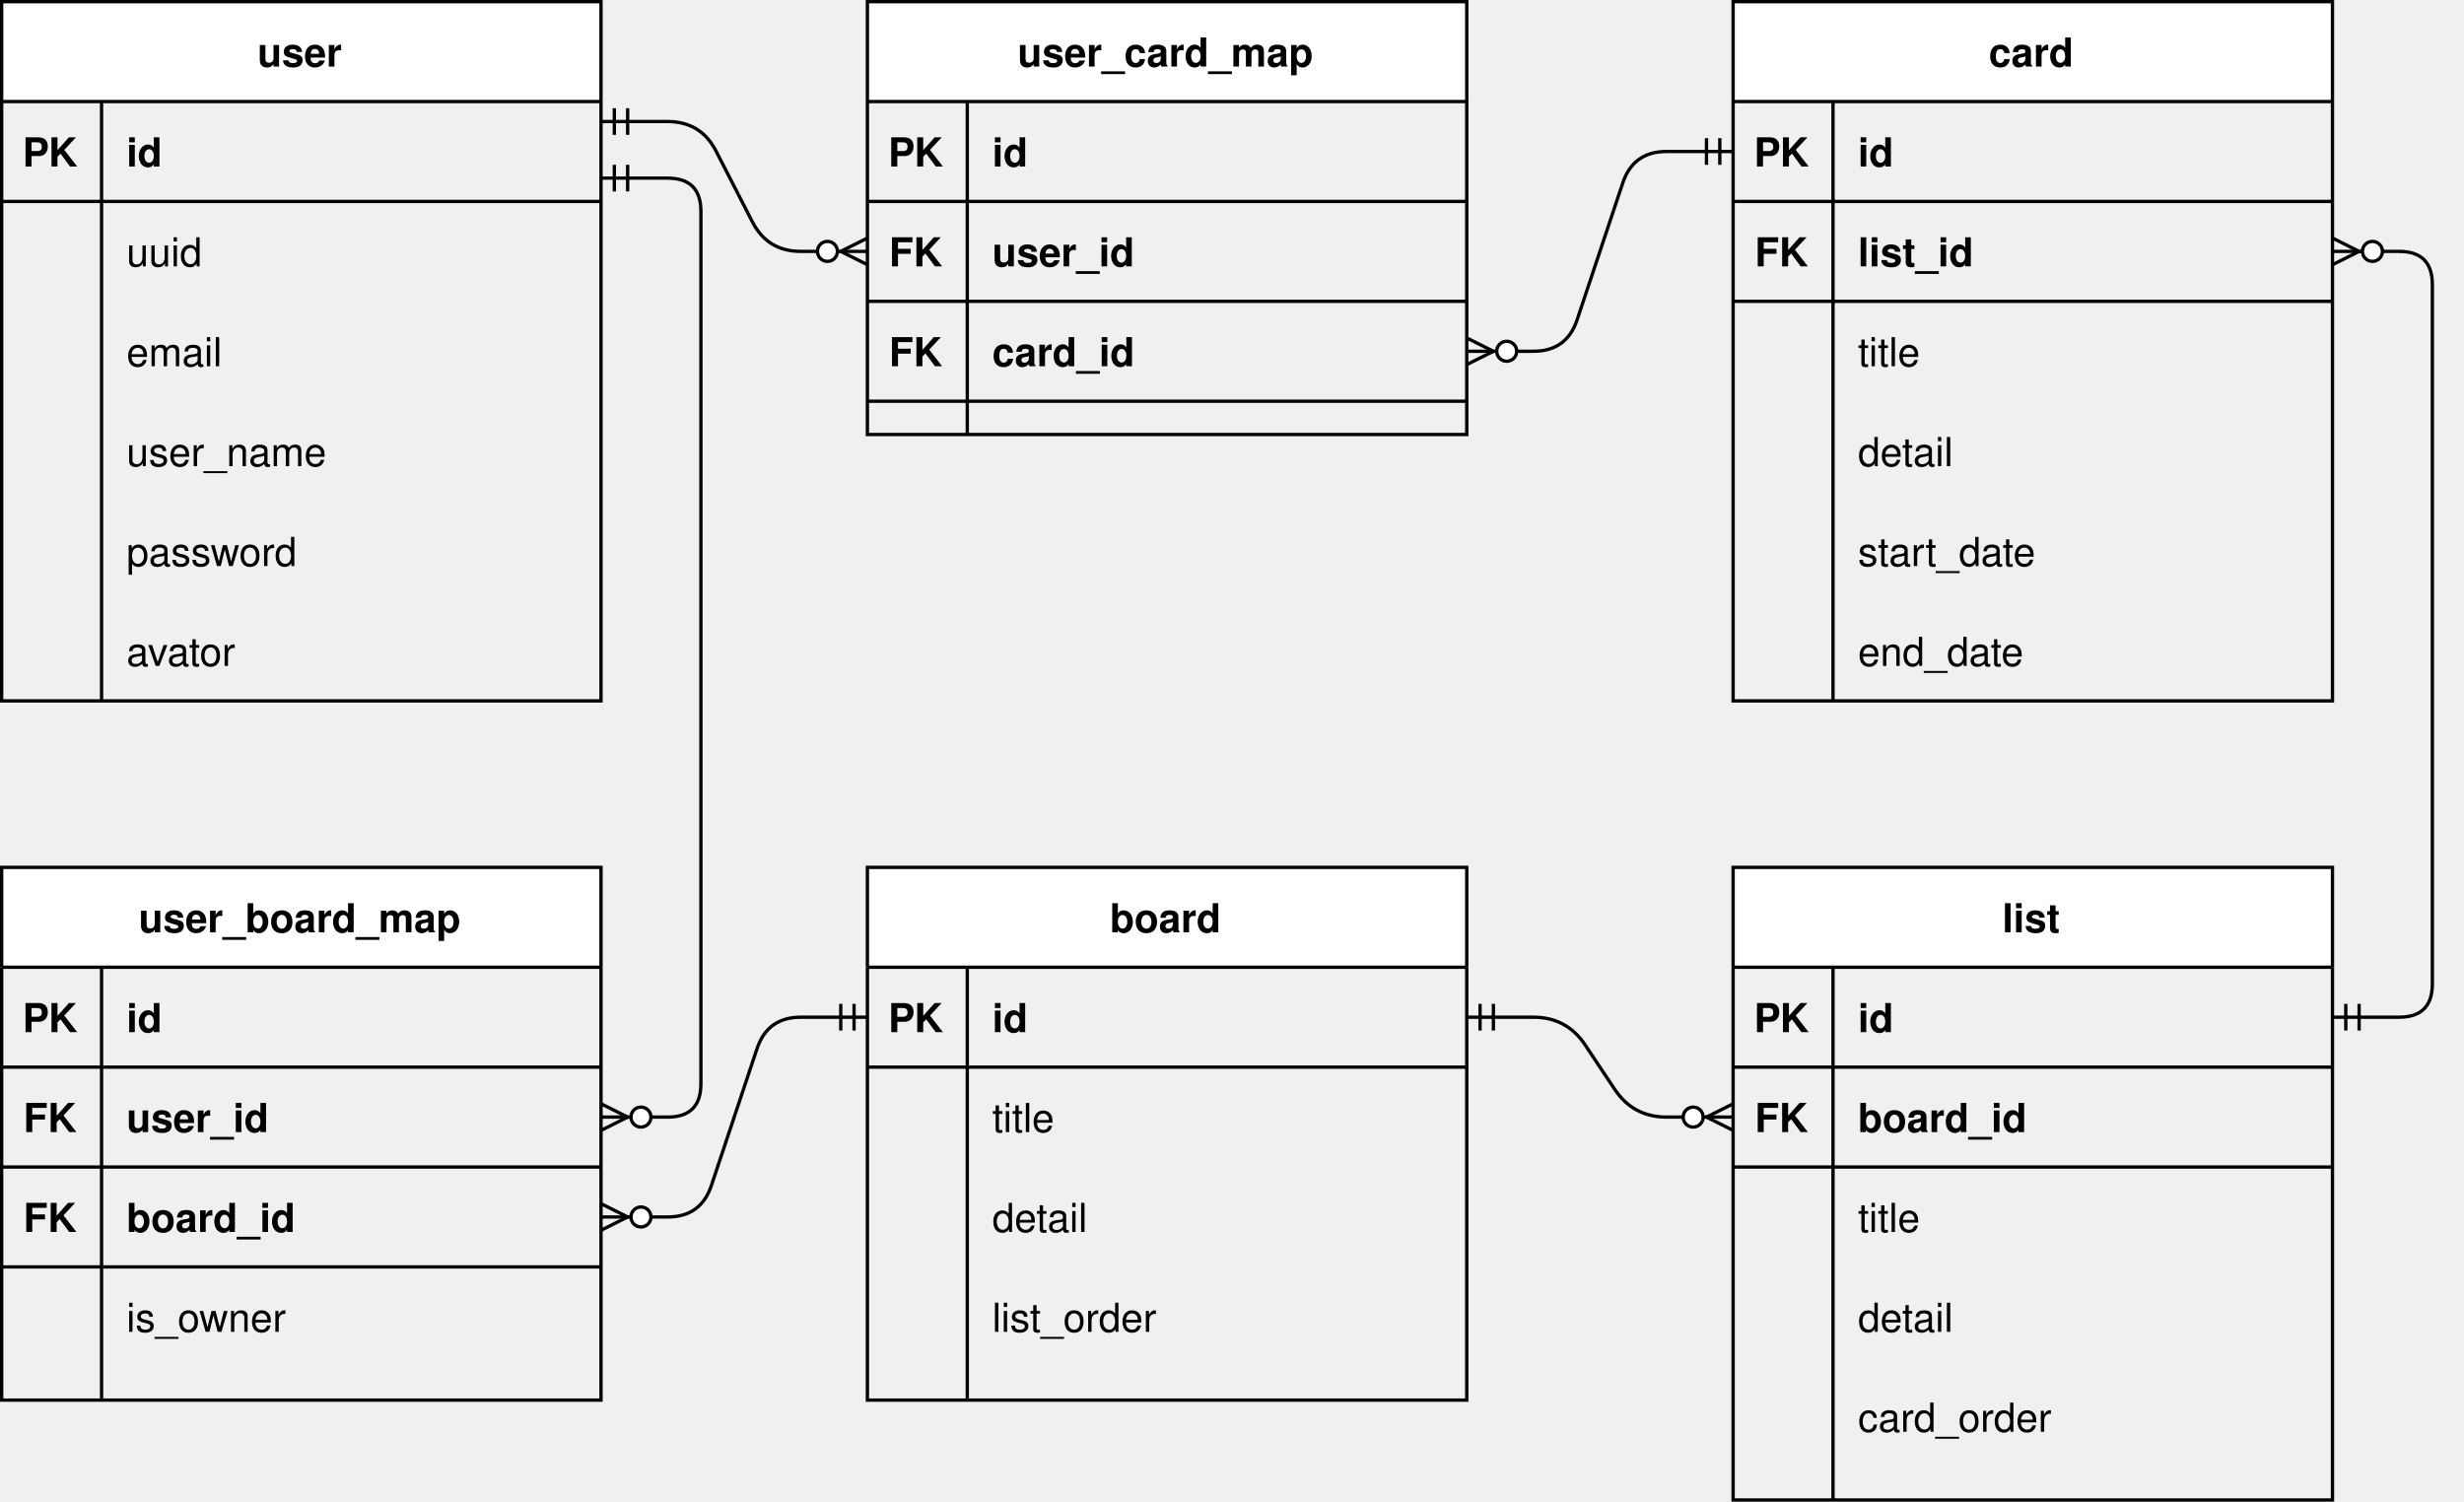
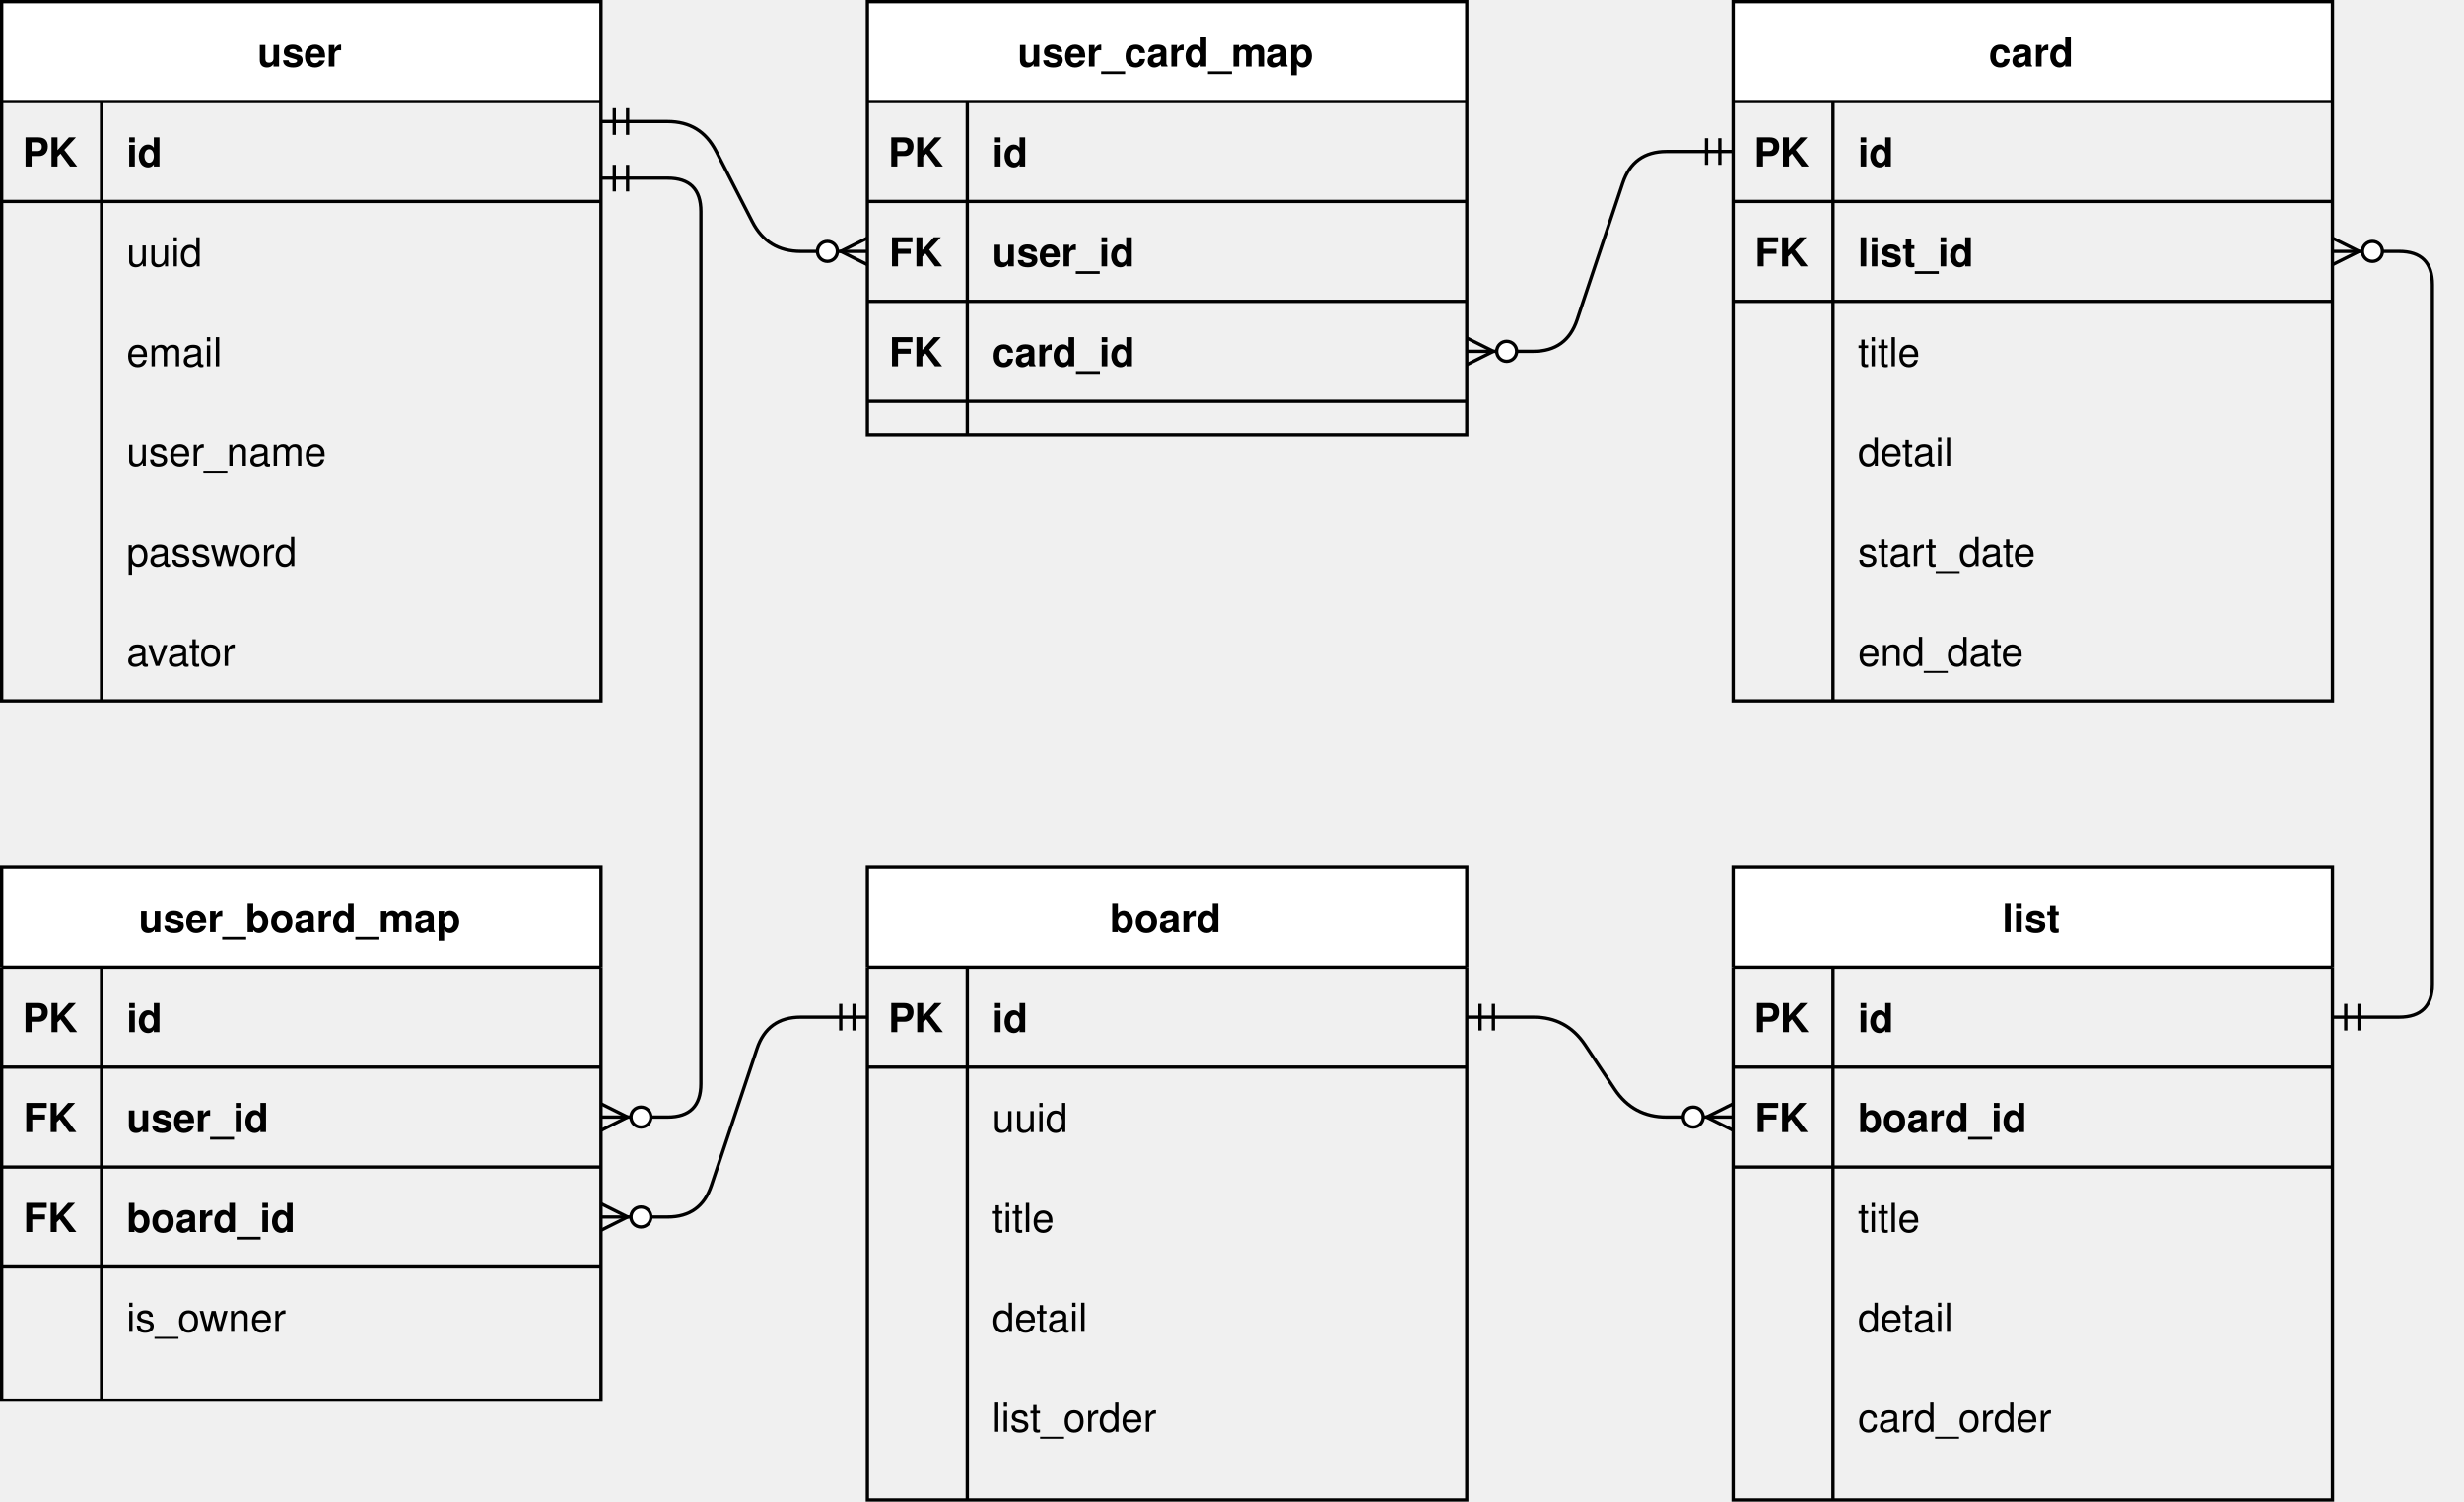
- <svg xmlns="http://www.w3.org/2000/svg" host="65bd71144e" version="1.1" width="740px" height="451px" viewBox="-0.5 -0.5 740 451" content="&lt;mxfile&gt;&lt;diagram id=&quot;UvyI2M3ELZQB2MeRMbd6&quot; name=&quot;Page-1&quot;&gt;7V1bb6M4FP41eR2FALk8btLOrrStdtQZaWefKje4CRLBEThtMr9+bbBzwbhDGuJDDFJVYWMM/s7Jh8/FpufOVts/E7RePpIAR71BP9j23LveYDD2B+w/r9jlFUPXzysWSRjkVc6h4nv4C4vKvqjdhAFOTxpSQiIark8r5ySO8Zye1KEkIe+nzV5JdHrXNVpgpeL7HEVq7b9hQJdiWIPRof4vHC6W8s7OcJKfWSHZWIwkXaKAvB9Vufc9d5YQQvOj1XaGI46dxCW/7qvm7P7BEhzTKhcIQbyhaCPGtklxIp6N7uSA2WOu+SFFL7xqmlKUUCEXt88qGNIUhTG71L1zsnIUoXUaZs3zmmUYBQ9oRzZUdiRL09dwi4OnXCy8LZPQA+uMF3nnr6zz7+Jh+GkUhYuYHc/ZIPkdpwlO2bM8oJSKFmJUOKF4q0XG2ePN9BSTFabJjjURFwyFhHZS9UT5/SBwZyzqlkfC3ispEkq22Hd9kAM7EKIoF4uriEUrEjYiGqLoiek5iheZdE7B5wgGCVn/QMkCU1GxJiHH7v6NobGHOYyiGYkIl2FMYt4TJWtxMsKv8toXQilZSVGJke87zUbtT9kfw2HW/+L3fPa4M1Z2DmX2x5sndEbilCZMc3gfmAnwHXMhVhPgoFyAQmJuRYG5NcjLU+T17e/zJJYRFTpI7Gxh9AvCKP5oCAPzNcq4ZhkGAY6rouyWo3wEq3slVH0FVXYGFlVJPXnbabpG8zBePORXDguw+1eAfatXbv9KYhjeBBkVJdUsMhoaJKPRhfKq/UeDg1D2dxETDcGYaKxOkzbN56K6gQbgnknHPRdzz8Qg98jJr33kMwEjH8dRMMUrFEbW0o8GagD6cVT7uOOfc/nHGZgkoEtN58YSkKNB2QQDqfYtdxM9x2iFrWUhHd4ANDRSLeGOhs6mId+kDXap0dxYGsp1EYSGRqplu0Zp+k4Se00xHdwQk6GOhuqgobHJ2ZC9POQAEpFTwkToDVGGiq08pIUbgohUHnoh6IOXQIvClq40tmQUrKrn2RnWIZnbiBVABy4dzW8JIHLpqExmT+jSgYsYOGrIoPkBg9qClzrgIV4WXQihBkoyGb+UbzAL56xwQYSBGkSgIY0sdt81J4og9bejoEsoyGQY8+IEvMZSkM47YYKC1ChCgKnNgUwd2BDToLH6AuhI6GwSMhvLHF/64mgsDQl1BDLNVHaPwpQ+kyT4IPf91slICznEjEi1jrkEtNi3yIHnSzY524E3qUMwt2EtQzvwcv1thAPPVa1lexx4gFl3rjpfapEDr0E5eL5qNnSUdDYlmXTg+Wp87qs1lJSrIwgl+Wp0LYt7PreImHTwAxCT27n1aiAmk24911q3ngvn1nPV97PdkQUd1hAU1GXk1UBBRp16rrUZeS5cQp6rZrFYHlrQgQ1BQqozryOh80nI5PIE91I3X3NJSIOyARLyVE/cnFtndocVdIADEJGnuuzmXVpwbjYXogpmtzPybsNShnbheRoZQmxopFrK9kQVPDhj2VON5RY573TAQ0QVLt0lp6OknuGogmpmWBRVGIFRkq/aAlk2TIt4SYc+xBy2M6Zr4CWTQQXPWlvag7OlfdWWtjuooMMaYmrUZQrXQEFGgwpyQ237OMiHyxP2VRvY8qCCDmyI9QrDjoXqYCGTUQVnaC0NCXUE4SFnqBJR5rJ+DhC1d0akhRxk66OOjepgI7N7H9nLRiNANhqpbITjwHIu0gEOsRlkyWbkfDPOPBV4hdZaKbQo3ln4eovZXZBG3SKqKhIcNWcRlezXynDnCG4RVcmi8xaFFXTAQ0xgS/bM6zjpbE4yGe90SjbTsyfg6eg2WjDyQQU1+J9NoVrETVr8IT7y0uVi1MBNJmOeE5tzMSZwuRgT1XJo3QpPHfwAxDTukjFqICajkdCxtdkYY7hsjIlqHofpM3mPLV7XoIMbwngryZ/P5qvzzuOn3fi88goH5yMRidsdtPhwv4KL0ffU+w0rKASKGCYxonhKNnGQKnqxH2lFVek+HV1Jl3Sp6BBbsJcsCrDH+yg0EsbQ91r9CWkt9CDf7OgckHUQk1EPZMmGQ/aY+UIjYYipZPlR6zyQOvxB2Ok2LP2ms5PRT02XLFyyiZ3gzP19EkRxJ4NWsVOD7P9JhexDHCywHDkbRUh3TzhCNCTx/eFMjk/uB3DY6KZLuoqEquI4+CNJMqjun37hhPwgjyjeSe/B4dwKxcE/mfDwNqQ/hWj48X/8+IsvSnfbo1N3O1mI2eh/7u/JCkdX8eLhsqwkr8sHzEepl5kAhWySuWglPSdUUnHFn9bee3DiKZCVSYbs2+mTfOA++MZpWu+qcIs7N+cjEFcd9ETpyCt0NCh2lA9b6egzjoWJ6oNqhA5+Ti/kPtfHelFhDe5V1cLXfbrvXLUYTQpqUeyoTrWosDtvR01lKijTO45VsELo8aoq6PVPNcfzPqmCfqEjt9hRnSpYwbPQbGY6fTv93iy9qg7s97GSjnS5Y2GjdaDCroogNHR1SjnRnQpJVWZ1R66hbLTuVEg/AtWd/nm6I199zhmvvvpeYRX2R7/u5Lr4/RT/s5PrQkeDYkefVkFWTAihx80TtF4+kgDzFv8D&lt;/diagram&gt;&lt;/mxfile&gt;">
+ <svg xmlns="http://www.w3.org/2000/svg" host="65bd71144e" version="1.1" width="740px" height="451px" viewBox="-0.5 -0.5 740 451" content="&lt;mxfile&gt;&lt;diagram id=&quot;UvyI2M3ELZQB2MeRMbd6&quot; name=&quot;Page-1&quot;&gt;7V1dj5s4FP01ea1CgHw8bjLTXWmn2mpaabtPIzd4EiSCI3Bmkv76tcHOB8ZTMiG+jGOpqoIBJz73zsH3nmvT82er7Z8ZWi+/kAgnvUE/2vb8u95gMA4H7H/esCsbhn5YNiyyOCqbvEPDt/gXFo190bqJI5yfXEgJSWi8Pm2ckzTFc3rShrKMvJ5e9kyS029dowVWGr7NUaK2/htHdCmGNRgd2v/C8WIpv9kbTsozKyQvFiPJlygir0dN/n3Pn2WE0PLTajvDCcdO4lLe91lzdv/DMpzSJjcIQ7ygZCPGtslxJn4b3ckBs5+55h8p+smbpjlFGRV28fusgSFNUZyyW/07rzhOErTO4+LysmUZJ9ED2pENlR3Jo+lzvMXRY2kWfi2z0APrjB/yzp9Z59/Ej+GnURIvUvZ5zgbJv3Ga4Zz9lgeUU3GFGBXOKN5qkfH2eDM/xWSFabZjl4gbhsJCO+l64vj1YHBvLNqWR8beOykSTrbYd32wA/sgTFFvFl8xi9YkbEQ0Rskj83OULgrrnILPEYwysv6OsgWmomFNYo7d/QtDYw9znCQzkhBuw5SkvCdK1uJkgp/lvT8JpWQlTSVGvu+0GHU4Zf8YDrP+p7AXsp87Y8fe4Zj945dndEbSnGbMc3gfmBnwFXMjNjPgoN6AwmJ+Q4P5LdgrUOz19e/zLFYQFTpY7Gxj9CvGqP7REAbmc1JwzTKOIpw2RdmvR/kIVv9KqIYKquwMLKqSesprp/kazeN08VDeOazAHl4B9q3eucMrmWH4IcioaqlukdHQIBmNLrRX6380OIplfxcx0RCMicbqNGnTfS5qG2gA7pk47rmYeyYGuUdOfu0jnwkY+XiegileoTixln40UAPQj6fGx45/zuUfb2CSgC4NnTtLQJ4GZRMMpMa3PE30lKIVtpaFdHgD0NBIjYQdDZ1NQ6HJGOzSoLmzNFT6IggNjdTIdo3y/JVk9oZiOrghJkOOhtqgobHJ2ZC9POQBEpFXw0ToBVGGiq08pIUbgohUHvpJ0BsPgRuSLX0ZbEkVrGnm2Zu0YZmPoRVAC5ee5m8JQLn0VCazR7r04BQDT5UMui8YtCZe6oCHeFg4CaEFSjKpX8onmIVzVjgRYaCKCFZLmDqoQRhIfRY4CjqbgozKmJNLnxod5qAxHAn1VWqnMU0sFhF0aAPwkHRhR0OX0JBRNfPiQuDO0tBAkyU1wUKqmhlhanNBhQ5siMnQWJ2IOhY6n4VMipne+NInR2dpSLgjUIpIZfckzukTyaI31uB8dDLSQg4xJVIjM24BLfY3JCSEkk1AhIQPUvgLLSQMNNEFgJDgq6GdPUICYPWvr86Xup+2a01I6FAtcKiGDY6SzqYkk0JCqNYJfLaGkkp3BKGkUFX5i/qLpxsiJh38AMTku7xeC8RkUl7wrU3r+XBpPV99PtutLeiwhqAgVxncAgUZlRZ8ayuDfbjCYF+tprNcWtCBDUFCrsyiDRIyqSz41pZZ+HBVFoGaiZvz6MxuWUEHOAARBWrKbu6WJ5Rhc0VVMLutWvAxImXoFF6gsSHExmpqpGyPqhDABcuBGizfUPJOBzyEqnDpbl2OknqGVQU1zLBIVRiBUVKoxgJFNcwN8ZIOfYg5rAumW+Alk6JCYG0sHcDF0qEaS9stKuiwhpgauUrhFijIqKggN/a3j4NCuDrhUI2BLRcVdGBDrFcYOhZqg4WMrlcYWktDwh1BeMgbqkRUpKyfIkTtnRFpIQfZgs2xURtsZHYPNnvZaATIRiOVjXAaWc5FOsAhNqWteSkC3xS4LAVeobXWCjekd1beItV8EdWwDQu5RVRNLDjqziIq2a+VcucIbhFVzaLzG5IVdMBDTGBr9u50nHQ2J5nUO72aTT3tETw93UYLRl7soor/xRTqhrhJiz/Ey6ZcLUYL3GRS86zZWc8eaprA1WLUbH93cys8dfADENPYFWO0QExGldCxtdUYY7hqjIkaHsf5E3lNLV7XoIMbInirqZ8v5qtzl/HTvoCh8QoH7y0Tia87ePHh+yopxjBQv2/YwCFQwjBJEcVTskmjXPGL/Ugbuop7hX0jX9KVokO8CqJmUYA92UfhkTCBfnDTr7LXQg/y7iCXgGyDmIxmIGs2HLInzBceCUNMNcuPbi4DqcMfhJ0+RqTfdXYy+q6ImoVLNrETXLi/L4Ko7mRwU+zUofh/0qD6EEcLLEfORhHT3SNOEI1Jen84U+JT5gE8Nrrpkq4S4ao4jf7IsgKq+8dfOCPfyReU7mT24HBuhdLon8J4eBvTH8I0/PN//POnUBzdbY9O3e3kQcpG/2P/nezg6C5+eLitOJL3lQPmo9TbTIBCNtlcXCUzJ1RSccM/rX324CRTIBuzAtmX01/yRvrgK6dpfarCr+7cXI5A3HXwE6WjoNLRoNpROWylo/ckFiZqDqoTPvg+v5D7XB/7RYM1uFd1i1D3CtFz3WI0qbhFtaM23aLB7ryOmupcUJZ3HLtgA+nxqi4Y9E89Jwje6YJhpSO/2lGbLtggs9BtZjp9Ov0+LL2qD+z3sZKJdLljYad9oMGuiiA0dHVKOfGdBkVVZn1HrqHstO80KD8C9Z3+eb4jH33eGY++9h5hDfZHv+7kuvr+lPC9k+tKR4NqR+92QXaYEUKPL8/QevmFRJhf8T8=&lt;/diagram&gt;&lt;/mxfile&gt;">
  <defs>
    <clipPath id="mx-clip-0-30-30-30-0">
      <rect x="0" y="30" width="30" height="30" />
    </clipPath>
    <clipPath id="mx-clip-36-30-144-30-0">
      <rect x="36" y="30" width="144" height="30" />
    </clipPath>
    <clipPath id="mx-clip-36-60-144-30-0">
      <rect x="36" y="60" width="144" height="30" />
    </clipPath>
    <clipPath id="mx-clip-36-90-144-30-0">
      <rect x="36" y="90" width="144" height="30" />
    </clipPath>
    <clipPath id="mx-clip-36-120-144-30-0">
      <rect x="36" y="120" width="144" height="30" />
    </clipPath>
    <clipPath id="mx-clip-36-150-144-30-0">
      <rect x="36" y="150" width="144" height="30" />
    </clipPath>
    <clipPath id="mx-clip-36-180-144-30-0">
      <rect x="36" y="180" width="144" height="30" />
    </clipPath>
    <clipPath id="mx-clip-260-290-30-30-0">
      <rect x="260" y="290" width="30" height="30" />
    </clipPath>
    <clipPath id="mx-clip-296-290-144-30-0">
      <rect x="296" y="290" width="144" height="30" />
    </clipPath>
    <clipPath id="mx-clip-296-320-144-30-0">
      <rect x="296" y="320" width="144" height="30" />
    </clipPath>
    <clipPath id="mx-clip-296-350-144-30-0">
      <rect x="296" y="350" width="144" height="30" />
    </clipPath>
    <clipPath id="mx-clip-296-380-144-30-0">
      <rect x="296" y="380" width="144" height="30" />
+     </clipPath>
+     <clipPath id="mx-clip-296-410-144-30-0">
+       <rect x="296" y="410" width="144" height="30" />
    </clipPath>
    <clipPath id="mx-clip-520-290-30-30-0">
      <rect x="520" y="290" width="30" height="30" />
    </clipPath>
    <clipPath id="mx-clip-556-290-144-30-0">
      <rect x="556" y="290" width="144" height="30" />
    </clipPath>
    <clipPath id="mx-clip-520-320-30-30-0">
      <rect x="520" y="320" width="30" height="30" />
    </clipPath>
    <clipPath id="mx-clip-556-320-144-30-0">
      <rect x="556" y="320" width="144" height="30" />
    </clipPath>
    <clipPath id="mx-clip-556-350-144-30-0">
      <rect x="556" y="350" width="144" height="30" />
    </clipPath>
    <clipPath id="mx-clip-556-380-144-30-0">
      <rect x="556" y="380" width="144" height="30" />
    </clipPath>
    <clipPath id="mx-clip-556-410-144-30-0">
      <rect x="556" y="410" width="144" height="30" />
    </clipPath>
    <clipPath id="mx-clip-520-30-30-30-0">
      <rect x="520" y="30" width="30" height="30" />
    </clipPath>
    <clipPath id="mx-clip-556-30-144-30-0">
      <rect x="556" y="30" width="144" height="30" />
    </clipPath>
    <clipPath id="mx-clip-520-60-30-30-0">
      <rect x="520" y="60" width="30" height="30" />
    </clipPath>
    <clipPath id="mx-clip-556-60-144-30-0">
      <rect x="556" y="60" width="144" height="30" />
    </clipPath>
    <clipPath id="mx-clip-556-90-144-30-0">
      <rect x="556" y="90" width="144" height="30" />
    </clipPath>
    <clipPath id="mx-clip-556-120-144-30-0">
      <rect x="556" y="120" width="144" height="30" />
    </clipPath>
    <clipPath id="mx-clip-556-150-144-30-0">
      <rect x="556" y="150" width="144" height="30" />
    </clipPath>
    <clipPath id="mx-clip-556-180-144-30-0">
      <rect x="556" y="180" width="144" height="30" />
    </clipPath>
    <clipPath id="mx-clip-0-290-30-30-0">
      <rect x="0" y="290" width="30" height="30" />
    </clipPath>
    <clipPath id="mx-clip-36-290-144-30-0">
      <rect x="36" y="290" width="144" height="30" />
    </clipPath>
    <clipPath id="mx-clip-0-320-30-30-0">
      <rect x="0" y="320" width="30" height="30" />
    </clipPath>
    <clipPath id="mx-clip-36-320-144-30-0">
      <rect x="36" y="320" width="144" height="30" />
    </clipPath>
    <clipPath id="mx-clip-0-350-30-30-0">
      <rect x="0" y="350" width="30" height="30" />
    </clipPath>
    <clipPath id="mx-clip-36-350-144-30-0">
      <rect x="36" y="350" width="144" height="30" />
    </clipPath>
    <clipPath id="mx-clip-36-380-144-30-0">
      <rect x="36" y="380" width="144" height="30" />
    </clipPath>
    <clipPath id="mx-clip-260-30-30-30-0">
      <rect x="260" y="30" width="30" height="30" />
    </clipPath>
    <clipPath id="mx-clip-296-30-144-30-0">
      <rect x="296" y="30" width="144" height="30" />
    </clipPath>
    <clipPath id="mx-clip-260-60-30-30-0">
      <rect x="260" y="60" width="30" height="30" />
    </clipPath>
    <clipPath id="mx-clip-296-60-144-30-0">
      <rect x="296" y="60" width="144" height="30" />
    </clipPath>
    <clipPath id="mx-clip-260-90-30-30-0">
      <rect x="260" y="90" width="30" height="30" />
    </clipPath>
    <clipPath id="mx-clip-296-90-144-30-0">
      <rect x="296" y="90" width="144" height="30" />
    </clipPath>
  </defs>
  <g>
    <path d="M 0 30 L 0 0 L 180 0 L 180 30" fill="#ffffff" stroke="#000000" stroke-miterlimit="10" pointer-events="all" />
    <path d="M 0 30 L 0 210 L 180 210 L 180 30" fill="none" stroke="#000000" stroke-miterlimit="10" pointer-events="none" />
    <path d="M 0 30 L 180 30" fill="none" stroke="#000000" stroke-miterlimit="10" pointer-events="none" />
    <path d="M 30 30 L 30 210" fill="none" stroke="#000000" stroke-miterlimit="10" pointer-events="none" />
    <g fill="#000000" font-family="Helvetica" font-weight="bold" pointer-events="none" text-anchor="middle" font-size="12px">
      <text x="89.5" y="19.5">
                user
            </text>
    </g>
    <path d="M 0 30 M 180 30 M 180 60 L 0 60" fill="none" stroke="#000000" stroke-miterlimit="10" pointer-events="none" />
    <path d="M 0 30 M 30 30 M 30 60 M 0 60" fill="none" stroke="#000000" stroke-miterlimit="10" pointer-events="none" />
    <g fill="#000000" font-family="Helvetica" font-weight="bold" pointer-events="none" clip-path="url(#mx-clip-0-30-30-30-0)" text-anchor="middle" font-size="12px">
      <text x="14.5" y="49.5">
                PK
            </text>
    </g>
    <path d="M 30 30 M 180 30 M 180 60 M 30 60" fill="none" stroke="#000000" stroke-miterlimit="10" pointer-events="none" />
    <g fill="#000000" font-family="Helvetica" font-weight="bold" text-decoration="underline" pointer-events="none" clip-path="url(#mx-clip-36-30-144-30-0)" font-size="12px">
      <text x="37.5" y="49.5">
                id
            </text>
    </g>
    <path d="M 0 60 M 180 60 M 180 90 M 0 90" fill="none" stroke="#000000" stroke-miterlimit="10" pointer-events="none" />
    <path d="M 0 60 M 30 60 M 30 90 M 0 90" fill="none" stroke="#000000" stroke-miterlimit="10" pointer-events="none" />
    <path d="M 30 60 M 180 60 M 180 90 M 30 90" fill="none" stroke="#000000" stroke-miterlimit="10" pointer-events="none" />
    <g fill="#000000" font-family="Helvetica" pointer-events="none" clip-path="url(#mx-clip-36-60-144-30-0)" font-size="12px">
      <text x="37.5" y="79.5">
                uuid
            </text>
    </g>
    <path d="M 0 90 M 180 90 M 180 120 M 0 120" fill="none" stroke="#000000" stroke-miterlimit="10" pointer-events="none" />
    <path d="M 0 90 M 30 90 M 30 120 M 0 120" fill="none" stroke="#000000" stroke-miterlimit="10" pointer-events="none" />
    <path d="M 30 90 M 180 90 M 180 120 M 30 120" fill="none" stroke="#000000" stroke-miterlimit="10" pointer-events="none" />
    <g fill="#000000" font-family="Helvetica" pointer-events="none" clip-path="url(#mx-clip-36-90-144-30-0)" font-size="12px">
      <text x="37.5" y="109.5">
                email
            </text>
    </g>
    <path d="M 0 120 M 180 120 M 180 150 M 0 150" fill="none" stroke="#000000" stroke-miterlimit="10" pointer-events="none" />
    <path d="M 0 120 M 30 120 M 30 150 M 0 150" fill="none" stroke="#000000" stroke-miterlimit="10" pointer-events="none" />
    <path d="M 30 120 M 180 120 M 180 150 M 30 150" fill="none" stroke="#000000" stroke-miterlimit="10" pointer-events="none" />
    <g fill="#000000" font-family="Helvetica" pointer-events="none" clip-path="url(#mx-clip-36-120-144-30-0)" font-size="12px">
      <text x="37.5" y="139.5">
                user_name
            </text>
    </g>
    <path d="M 0 150 M 180 150 M 180 180 M 0 180" fill="none" stroke="#000000" stroke-miterlimit="10" pointer-events="none" />
    <path d="M 0 150 M 30 150 M 30 180 M 0 180" fill="none" stroke="#000000" stroke-miterlimit="10" pointer-events="none" />
    <path d="M 30 150 M 180 150 M 180 180 M 30 180" fill="none" stroke="#000000" stroke-miterlimit="10" pointer-events="none" />
    <g fill="#000000" font-family="Helvetica" pointer-events="none" clip-path="url(#mx-clip-36-150-144-30-0)" font-size="12px">
      <text x="37.5" y="169.5">
                password
            </text>
    </g>
    <path d="M 0 180 M 180 180 M 180 210 M 0 210" fill="none" stroke="#000000" stroke-miterlimit="10" pointer-events="none" />
    <path d="M 0 180 M 30 180 M 30 210 M 0 210" fill="none" stroke="#000000" stroke-miterlimit="10" pointer-events="none" />
    <path d="M 30 180 M 180 180 M 180 210 M 30 210" fill="none" stroke="#000000" stroke-miterlimit="10" pointer-events="none" />
    <g fill="#000000" font-family="Helvetica" pointer-events="none" clip-path="url(#mx-clip-36-180-144-30-0)" font-size="12px">
      <text x="37.5" y="199.5">
                avator
            </text>
    </g>
    <path d="M 260 290 L 260 260 L 440 260 L 440 290" fill="#ffffff" stroke="#000000" stroke-miterlimit="10" pointer-events="none" />
-     <path d="M 260 290 L 260 420 L 440 420 L 440 290" fill="none" stroke="#000000" stroke-miterlimit="10" pointer-events="none" />
+     <path d="M 260 290 L 260 450 L 440 450 L 440 290" fill="none" stroke="#000000" stroke-miterlimit="10" pointer-events="none" />
    <path d="M 260 290 L 440 290" fill="none" stroke="#000000" stroke-miterlimit="10" pointer-events="none" />
-     <path d="M 290 290 L 290 420" fill="none" stroke="#000000" stroke-miterlimit="10" pointer-events="none" />
+     <path d="M 290 290 L 290 450" fill="none" stroke="#000000" stroke-miterlimit="10" pointer-events="none" />
    <g fill="#000000" font-family="Helvetica" font-weight="bold" pointer-events="none" text-anchor="middle" font-size="12px">
      <text x="349.5" y="279.5">
                board
            </text>
    </g>
    <path d="M 260 290 M 440 290 M 440 320 L 260 320" fill="none" stroke="#000000" stroke-miterlimit="10" pointer-events="none" />
    <path d="M 260 290 M 290 290 M 290 320 M 260 320" fill="none" stroke="#000000" stroke-miterlimit="10" pointer-events="none" />
    <g fill="#000000" font-family="Helvetica" font-weight="bold" pointer-events="none" clip-path="url(#mx-clip-260-290-30-30-0)" text-anchor="middle" font-size="12px">
      <text x="274.5" y="309.5">
                PK
            </text>
    </g>
    <path d="M 290 290 M 440 290 M 440 320 M 290 320" fill="none" stroke="#000000" stroke-miterlimit="10" pointer-events="none" />
    <g fill="#000000" font-family="Helvetica" font-weight="bold" text-decoration="underline" pointer-events="none" clip-path="url(#mx-clip-296-290-144-30-0)" font-size="12px">
      <text x="297.5" y="309.5">
                id
            </text>
    </g>
    <path d="M 260 320 M 440 320 M 440 350 M 260 350" fill="none" stroke="#000000" stroke-miterlimit="10" pointer-events="none" />
    <path d="M 260 320 M 290 320 M 290 350 M 260 350" fill="none" stroke="#000000" stroke-miterlimit="10" pointer-events="none" />
    <path d="M 290 320 M 440 320 M 440 350 M 290 350" fill="none" stroke="#000000" stroke-miterlimit="10" pointer-events="none" />
    <g fill="#000000" font-family="Helvetica" pointer-events="none" clip-path="url(#mx-clip-296-320-144-30-0)" font-size="12px">
      <text x="297.5" y="339.5">
-                 title
+                 uuid
            </text>
    </g>
    <path d="M 260 350 M 440 350 M 440 380 M 260 380" fill="none" stroke="#000000" stroke-miterlimit="10" pointer-events="none" />
    <path d="M 260 350 M 290 350 M 290 380 M 260 380" fill="none" stroke="#000000" stroke-miterlimit="10" pointer-events="none" />
    <path d="M 290 350 M 440 350 M 440 380 M 290 380" fill="none" stroke="#000000" stroke-miterlimit="10" pointer-events="none" />
    <g fill="#000000" font-family="Helvetica" pointer-events="none" clip-path="url(#mx-clip-296-350-144-30-0)" font-size="12px">
      <text x="297.5" y="369.5">
-                 detail
+                 title
            </text>
    </g>
    <path d="M 260 380 M 440 380 M 440 410 M 260 410" fill="none" stroke="#000000" stroke-miterlimit="10" pointer-events="none" />
    <path d="M 260 380 M 290 380 M 290 410 M 260 410" fill="none" stroke="#000000" stroke-miterlimit="10" pointer-events="none" />
    <path d="M 290 380 M 440 380 M 440 410 M 290 410" fill="none" stroke="#000000" stroke-miterlimit="10" pointer-events="none" />
    <g fill="#000000" font-family="Helvetica" pointer-events="none" clip-path="url(#mx-clip-296-380-144-30-0)" font-size="12px">
      <text x="297.5" y="399.5">
+                 detail
+             </text>
+     </g>
+     <path d="M 260 410 M 440 410 M 440 440 M 260 440" fill="none" stroke="#000000" stroke-miterlimit="10" pointer-events="none" />
+     <path d="M 260 410 M 290 410 M 290 440 M 260 440" fill="none" stroke="#000000" stroke-miterlimit="10" pointer-events="none" />
+     <path d="M 290 410 M 440 410 M 440 440 M 290 440" fill="none" stroke="#000000" stroke-miterlimit="10" pointer-events="none" />
+     <g fill="#000000" font-family="Helvetica" pointer-events="none" clip-path="url(#mx-clip-296-410-144-30-0)" font-size="12px">
+       <text x="297.5" y="429.5">
                list_order
            </text>
    </g>
    <path d="M 520 290 L 520 260 L 700 260 L 700 290" fill="#ffffff" stroke="#000000" stroke-miterlimit="10" pointer-events="none" />
    <path d="M 520 290 L 520 450 L 700 450 L 700 290" fill="none" stroke="#000000" stroke-miterlimit="10" pointer-events="none" />
    <path d="M 520 290 L 700 290" fill="none" stroke="#000000" stroke-miterlimit="10" pointer-events="none" />
    <path d="M 550 290 L 550 450" fill="none" stroke="#000000" stroke-miterlimit="10" pointer-events="none" />
    <g fill="#000000" font-family="Helvetica" font-weight="bold" pointer-events="none" text-anchor="middle" font-size="12px">
      <text x="609.5" y="279.5">
                list
            </text>
    </g>
    <path d="M 520 290 M 700 290 M 700 320 L 520 320" fill="none" stroke="#000000" stroke-miterlimit="10" pointer-events="none" />
    <path d="M 520 290 M 550 290 M 550 320 M 520 320" fill="none" stroke="#000000" stroke-miterlimit="10" pointer-events="none" />
    <g fill="#000000" font-family="Helvetica" font-weight="bold" pointer-events="none" clip-path="url(#mx-clip-520-290-30-30-0)" text-anchor="middle" font-size="12px">
      <text x="534.5" y="309.5">
                PK
            </text>
    </g>
    <path d="M 550 290 M 700 290 M 700 320 M 550 320" fill="none" stroke="#000000" stroke-miterlimit="10" pointer-events="none" />
    <g fill="#000000" font-family="Helvetica" font-weight="bold" text-decoration="underline" pointer-events="none" clip-path="url(#mx-clip-556-290-144-30-0)" font-size="12px">
      <text x="557.5" y="309.5">
                id
            </text>
    </g>
    <path d="M 520 320 M 700 320 M 700 350 L 520 350" fill="none" stroke="#000000" stroke-miterlimit="10" pointer-events="none" />
    <path d="M 520 320 M 550 320 M 550 350 M 520 350" fill="none" stroke="#000000" stroke-miterlimit="10" pointer-events="none" />
    <g fill="#000000" font-family="Helvetica" font-weight="bold" pointer-events="none" clip-path="url(#mx-clip-520-320-30-30-0)" text-anchor="middle" font-size="12px">
      <text x="534.5" y="339.5">
                FK
            </text>
    </g>
    <path d="M 550 320 M 700 320 M 700 350 M 550 350" fill="none" stroke="#000000" stroke-miterlimit="10" pointer-events="none" />
    <g fill="#000000" font-family="Helvetica" font-weight="bold" text-decoration="underline" pointer-events="none" clip-path="url(#mx-clip-556-320-144-30-0)" font-size="12px">
      <text x="557.5" y="339.5">
                board_id
            </text>
    </g>
    <path d="M 520 350 M 700 350 M 700 380 M 520 380" fill="none" stroke="#000000" stroke-miterlimit="10" pointer-events="none" />
    <path d="M 520 350 M 550 350 M 550 380 M 520 380" fill="none" stroke="#000000" stroke-miterlimit="10" pointer-events="none" />
    <path d="M 550 350 M 700 350 M 700 380 M 550 380" fill="none" stroke="#000000" stroke-miterlimit="10" pointer-events="none" />
    <g fill="#000000" font-family="Helvetica" pointer-events="none" clip-path="url(#mx-clip-556-350-144-30-0)" font-size="12px">
      <text x="557.5" y="369.5">
                title
            </text>
    </g>
    <path d="M 520 380 M 700 380 M 700 410 M 520 410" fill="none" stroke="#000000" stroke-miterlimit="10" pointer-events="none" />
    <path d="M 520 380 M 550 380 M 550 410 M 520 410" fill="none" stroke="#000000" stroke-miterlimit="10" pointer-events="none" />
    <path d="M 550 380 M 700 380 M 700 410 M 550 410" fill="none" stroke="#000000" stroke-miterlimit="10" pointer-events="none" />
    <g fill="#000000" font-family="Helvetica" pointer-events="none" clip-path="url(#mx-clip-556-380-144-30-0)" font-size="12px">
      <text x="557.5" y="399.5">
                detail
            </text>
    </g>
    <path d="M 520 410 M 700 410 M 700 440 M 520 440" fill="none" stroke="#000000" stroke-miterlimit="10" pointer-events="none" />
    <path d="M 520 410 M 550 410 M 550 440 M 520 440" fill="none" stroke="#000000" stroke-miterlimit="10" pointer-events="none" />
    <path d="M 550 410 M 700 410 M 700 440 M 550 440" fill="none" stroke="#000000" stroke-miterlimit="10" pointer-events="none" />
    <g fill="#000000" font-family="Helvetica" pointer-events="none" clip-path="url(#mx-clip-556-410-144-30-0)" font-size="12px">
      <text x="557.5" y="429.5">
                card_order
            </text>
    </g>
    <path d="M 520 30 L 520 0 L 700 0 L 700 30" fill="#ffffff" stroke="#000000" stroke-miterlimit="10" pointer-events="none" />
    <path d="M 520 30 L 520 210 L 700 210 L 700 30" fill="none" stroke="#000000" stroke-miterlimit="10" pointer-events="none" />
    <path d="M 520 30 L 700 30" fill="none" stroke="#000000" stroke-miterlimit="10" pointer-events="none" />
    <path d="M 550 30 L 550 210" fill="none" stroke="#000000" stroke-miterlimit="10" pointer-events="none" />
    <g fill="#000000" font-family="Helvetica" font-weight="bold" pointer-events="none" text-anchor="middle" font-size="12px">
      <text x="609.5" y="19.5">
                card
            </text>
    </g>
    <path d="M 520 30 M 700 30 M 700 60 L 520 60" fill="none" stroke="#000000" stroke-miterlimit="10" pointer-events="none" />
    <path d="M 520 30 M 550 30 M 550 60 M 520 60" fill="none" stroke="#000000" stroke-miterlimit="10" pointer-events="none" />
    <g fill="#000000" font-family="Helvetica" font-weight="bold" pointer-events="none" clip-path="url(#mx-clip-520-30-30-30-0)" text-anchor="middle" font-size="12px">
      <text x="534.5" y="49.5">
                PK
            </text>
    </g>
    <path d="M 550 30 M 700 30 M 700 60 M 550 60" fill="none" stroke="#000000" stroke-miterlimit="10" pointer-events="none" />
    <g fill="#000000" font-family="Helvetica" font-weight="bold" text-decoration="underline" pointer-events="none" clip-path="url(#mx-clip-556-30-144-30-0)" font-size="12px">
      <text x="557.5" y="49.5">
                id
            </text>
    </g>
    <path d="M 520 60 M 700 60 M 700 90 L 520 90" fill="none" stroke="#000000" stroke-miterlimit="10" pointer-events="none" />
    <path d="M 520 60 M 550 60 M 550 90 M 520 90" fill="none" stroke="#000000" stroke-miterlimit="10" pointer-events="none" />
    <g fill="#000000" font-family="Helvetica" font-weight="bold" pointer-events="none" clip-path="url(#mx-clip-520-60-30-30-0)" text-anchor="middle" font-size="12px">
      <text x="534.5" y="79.5">
                FK
            </text>
    </g>
    <path d="M 550 60 M 700 60 M 700 90 M 550 90" fill="none" stroke="#000000" stroke-miterlimit="10" pointer-events="none" />
    <g fill="#000000" font-family="Helvetica" font-weight="bold" text-decoration="underline" pointer-events="none" clip-path="url(#mx-clip-556-60-144-30-0)" font-size="12px">
      <text x="557.5" y="79.5">
                list_id
            </text>
    </g>
    <path d="M 520 90 M 700 90 M 700 120 M 520 120" fill="none" stroke="#000000" stroke-miterlimit="10" pointer-events="none" />
    <path d="M 520 90 M 550 90 M 550 120 M 520 120" fill="none" stroke="#000000" stroke-miterlimit="10" pointer-events="none" />
    <path d="M 550 90 M 700 90 M 700 120 M 550 120" fill="none" stroke="#000000" stroke-miterlimit="10" pointer-events="none" />
    <g fill="#000000" font-family="Helvetica" pointer-events="none" clip-path="url(#mx-clip-556-90-144-30-0)" font-size="12px">
      <text x="557.5" y="109.5">
                title
            </text>
    </g>
    <path d="M 520 120 M 700 120 M 700 150 M 520 150" fill="none" stroke="#000000" stroke-miterlimit="10" pointer-events="none" />
    <path d="M 520 120 M 550 120 M 550 150 M 520 150" fill="none" stroke="#000000" stroke-miterlimit="10" pointer-events="none" />
    <path d="M 550 120 M 700 120 M 700 150 M 550 150" fill="none" stroke="#000000" stroke-miterlimit="10" pointer-events="none" />
    <g fill="#000000" font-family="Helvetica" pointer-events="none" clip-path="url(#mx-clip-556-120-144-30-0)" font-size="12px">
      <text x="557.5" y="139.5">
                detail
            </text>
    </g>
    <path d="M 520 150 M 700 150 M 700 180 M 520 180" fill="none" stroke="#000000" stroke-miterlimit="10" pointer-events="none" />
    <path d="M 520 150 M 550 150 M 550 180 M 520 180" fill="none" stroke="#000000" stroke-miterlimit="10" pointer-events="none" />
    <path d="M 550 150 M 700 150 M 700 180 M 550 180" fill="none" stroke="#000000" stroke-miterlimit="10" pointer-events="none" />
    <g fill="#000000" font-family="Helvetica" pointer-events="none" clip-path="url(#mx-clip-556-150-144-30-0)" font-size="12px">
      <text x="557.5" y="169.5">
                start_date
            </text>
    </g>
    <path d="M 520 180 M 700 180 M 700 210 M 520 210" fill="none" stroke="#000000" stroke-miterlimit="10" pointer-events="none" />
    <path d="M 520 180 M 550 180 M 550 210 M 520 210" fill="none" stroke="#000000" stroke-miterlimit="10" pointer-events="none" />
    <path d="M 550 180 M 700 180 M 700 210 M 550 210" fill="none" stroke="#000000" stroke-miterlimit="10" pointer-events="none" />
    <g fill="#000000" font-family="Helvetica" pointer-events="none" clip-path="url(#mx-clip-556-180-144-30-0)" font-size="12px">
      <text x="557.5" y="199.5">
                end_date
            </text>
    </g>
    <path d="M 0 290 L 0 260 L 180 260 L 180 290" fill="#ffffff" stroke="#000000" stroke-miterlimit="10" pointer-events="none" />
    <path d="M 0 290 L 0 420 L 180 420 L 180 290" fill="none" stroke="#000000" stroke-miterlimit="10" pointer-events="none" />
    <path d="M 0 290 L 180 290" fill="none" stroke="#000000" stroke-miterlimit="10" pointer-events="none" />
    <path d="M 30 290 L 30 420" fill="none" stroke="#000000" stroke-miterlimit="10" pointer-events="none" />
    <g fill="#000000" font-family="Helvetica" font-weight="bold" pointer-events="none" text-anchor="middle" font-size="12px">
      <text x="89.5" y="279.5">
                user_board_map
            </text>
    </g>
    <path d="M 0 290 M 180 290 M 180 320 L 0 320" fill="none" stroke="#000000" stroke-miterlimit="10" pointer-events="none" />
    <path d="M 0 290 M 30 290 M 30 320 M 0 320" fill="none" stroke="#000000" stroke-miterlimit="10" pointer-events="none" />
    <g fill="#000000" font-family="Helvetica" font-weight="bold" pointer-events="none" clip-path="url(#mx-clip-0-290-30-30-0)" text-anchor="middle" font-size="12px">
      <text x="14.5" y="309.5">
                PK
            </text>
    </g>
    <path d="M 30 290 M 180 290 M 180 320 M 30 320" fill="none" stroke="#000000" stroke-miterlimit="10" pointer-events="none" />
    <g fill="#000000" font-family="Helvetica" font-weight="bold" text-decoration="underline" pointer-events="none" clip-path="url(#mx-clip-36-290-144-30-0)" font-size="12px">
      <text x="37.5" y="309.5">
                id
            </text>
    </g>
    <path d="M 0 320 M 180 320 M 180 350 L 0 350" fill="none" stroke="#000000" stroke-miterlimit="10" pointer-events="none" />
    <path d="M 0 320 M 30 320 M 30 350 M 0 350" fill="none" stroke="#000000" stroke-miterlimit="10" pointer-events="none" />
    <g fill="#000000" font-family="Helvetica" font-weight="bold" pointer-events="none" clip-path="url(#mx-clip-0-320-30-30-0)" text-anchor="middle" font-size="12px">
      <text x="14.5" y="339.5">
                FK
            </text>
    </g>
    <path d="M 30 320 M 180 320 M 180 350 M 30 350" fill="none" stroke="#000000" stroke-miterlimit="10" pointer-events="none" />
    <g fill="#000000" font-family="Helvetica" font-weight="bold" text-decoration="underline" pointer-events="none" clip-path="url(#mx-clip-36-320-144-30-0)" font-size="12px">
      <text x="37.5" y="339.5">
                user_id
            </text>
    </g>
    <path d="M 0 350 M 180 350 M 180 380 L 0 380" fill="none" stroke="#000000" stroke-miterlimit="10" pointer-events="none" />
    <path d="M 0 350 M 30 350 M 30 380 M 0 380" fill="none" stroke="#000000" stroke-miterlimit="10" pointer-events="none" />
    <g fill="#000000" font-family="Helvetica" font-weight="bold" pointer-events="none" clip-path="url(#mx-clip-0-350-30-30-0)" text-anchor="middle" font-size="12px">
      <text x="14.5" y="369.5">
                FK
            </text>
    </g>
    <path d="M 30 350 M 180 350 M 180 380 M 30 380" fill="none" stroke="#000000" stroke-miterlimit="10" pointer-events="none" />
    <g fill="#000000" font-family="Helvetica" font-weight="bold" text-decoration="underline" pointer-events="none" clip-path="url(#mx-clip-36-350-144-30-0)" font-size="12px">
      <text x="37.5" y="369.5">
                board_id
            </text>
    </g>
    <path d="M 0 380 M 180 380 M 180 410 M 0 410" fill="none" stroke="#000000" stroke-miterlimit="10" pointer-events="none" />
    <path d="M 0 380 M 30 380 M 30 410 M 0 410" fill="none" stroke="#000000" stroke-miterlimit="10" pointer-events="none" />
    <path d="M 30 380 M 180 380 M 180 410 M 30 410" fill="none" stroke="#000000" stroke-miterlimit="10" pointer-events="none" />
    <g fill="#000000" font-family="Helvetica" pointer-events="none" clip-path="url(#mx-clip-36-380-144-30-0)" font-size="12px">
      <text x="37.5" y="399.5">
                is_owner
            </text>
    </g>
    <path d="M 260 30 L 260 0 L 440 0 L 440 30" fill="#ffffff" stroke="#000000" stroke-miterlimit="10" pointer-events="none" />
    <path d="M 260 30 L 260 130 L 440 130 L 440 30" fill="none" stroke="#000000" stroke-miterlimit="10" pointer-events="none" />
    <path d="M 260 30 L 440 30" fill="none" stroke="#000000" stroke-miterlimit="10" pointer-events="none" />
    <path d="M 290 30 L 290 130" fill="none" stroke="#000000" stroke-miterlimit="10" pointer-events="none" />
    <g fill="#000000" font-family="Helvetica" font-weight="bold" pointer-events="none" text-anchor="middle" font-size="12px">
      <text x="349.5" y="19.5">
                user_card_map
            </text>
    </g>
    <path d="M 260 30 M 440 30 M 440 60 L 260 60" fill="none" stroke="#000000" stroke-miterlimit="10" pointer-events="none" />
    <path d="M 260 30 M 290 30 M 290 60 M 260 60" fill="none" stroke="#000000" stroke-miterlimit="10" pointer-events="none" />
    <g fill="#000000" font-family="Helvetica" font-weight="bold" pointer-events="none" clip-path="url(#mx-clip-260-30-30-30-0)" text-anchor="middle" font-size="12px">
      <text x="274.5" y="49.5">
                PK
            </text>
    </g>
    <path d="M 290 30 M 440 30 M 440 60 M 290 60" fill="none" stroke="#000000" stroke-miterlimit="10" pointer-events="none" />
    <g fill="#000000" font-family="Helvetica" font-weight="bold" text-decoration="underline" pointer-events="none" clip-path="url(#mx-clip-296-30-144-30-0)" font-size="12px">
      <text x="297.5" y="49.5">
                id
            </text>
    </g>
    <path d="M 260 60 M 440 60 M 440 90 L 260 90" fill="none" stroke="#000000" stroke-miterlimit="10" pointer-events="none" />
    <path d="M 260 60 M 290 60 M 290 90 M 260 90" fill="none" stroke="#000000" stroke-miterlimit="10" pointer-events="none" />
    <g fill="#000000" font-family="Helvetica" font-weight="bold" pointer-events="none" clip-path="url(#mx-clip-260-60-30-30-0)" text-anchor="middle" font-size="12px">
      <text x="274.5" y="79.5">
                FK
            </text>
    </g>
    <path d="M 290 60 M 440 60 M 440 90 M 290 90" fill="none" stroke="#000000" stroke-miterlimit="10" pointer-events="none" />
    <g fill="#000000" font-family="Helvetica" font-weight="bold" text-decoration="underline" pointer-events="none" clip-path="url(#mx-clip-296-60-144-30-0)" font-size="12px">
      <text x="297.5" y="79.5">
                user_id
            </text>
    </g>
    <path d="M 260 90 M 440 90 M 440 120 L 260 120" fill="none" stroke="#000000" stroke-miterlimit="10" pointer-events="none" />
    <path d="M 260 90 M 290 90 M 290 120 M 260 120" fill="none" stroke="#000000" stroke-miterlimit="10" pointer-events="none" />
    <g fill="#000000" font-family="Helvetica" font-weight="bold" pointer-events="none" clip-path="url(#mx-clip-260-90-30-30-0)" text-anchor="middle" font-size="12px">
      <text x="274.5" y="109.5">
                FK
            </text>
    </g>
    <path d="M 290 90 M 440 90 M 440 120 M 290 120" fill="none" stroke="#000000" stroke-miterlimit="10" pointer-events="none" />
    <g fill="#000000" font-family="Helvetica" font-weight="bold" text-decoration="underline" pointer-events="none" clip-path="url(#mx-clip-296-90-144-30-0)" font-size="12px">
      <text x="297.5" y="109.5">
                card_id
            </text>
    </g>
    <path d="M 520 45 L 500 45 Q 490 45 486.84 54.49 L 473.16 95.51 Q 470 105 460 105 L 440 105" fill="none" stroke="#000000" stroke-miterlimit="10" pointer-events="none" />
    <path d="M 516 49 L 516 41 M 512 49 L 512 41" fill="none" stroke="#000000" stroke-miterlimit="10" pointer-events="none" />
    <ellipse cx="452" cy="105" rx="3" ry="3" fill="#ffffff" stroke="#000000" pointer-events="none" />
    <path d="M 440 109 L 448 105 L 440 101" fill="none" stroke="#000000" stroke-miterlimit="10" pointer-events="none" />
    <path d="M 700 305 L 720 305 Q 730 305 730 295 L 730 85 Q 730 75 720 75 L 700 75" fill="none" stroke="#000000" stroke-miterlimit="10" pointer-events="none" />
    <path d="M 704 301 L 704 309 M 708 301 L 708 309" fill="none" stroke="#000000" stroke-miterlimit="10" pointer-events="none" />
    <ellipse cx="712" cy="75" rx="3" ry="3" fill="#ffffff" stroke="#000000" pointer-events="none" />
    <path d="M 700 79 L 708 75 L 700 71" fill="none" stroke="#000000" stroke-miterlimit="10" pointer-events="none" />
    <path d="M 260 305 L 240 305 Q 230 305 226.84 314.49 L 213.16 355.51 Q 210 365 200 365 L 180 365" fill="none" stroke="#000000" stroke-miterlimit="10" pointer-events="none" />
    <path d="M 256 309 L 256 301 M 252 309 L 252 301" fill="none" stroke="#000000" stroke-miterlimit="10" pointer-events="none" />
    <ellipse cx="192" cy="365" rx="3" ry="3" fill="#ffffff" stroke="#000000" pointer-events="none" />
    <path d="M 180 369 L 188 365 L 180 361" fill="none" stroke="#000000" stroke-miterlimit="10" pointer-events="none" />
    <path d="M 180 36 L 200 36 Q 210 36 214.56 44.9 L 225.44 66.1 Q 230 75 240 75 L 260 75" fill="none" stroke="#000000" stroke-miterlimit="10" pointer-events="none" />
    <path d="M 184 32 L 184 40 M 188 32 L 188 40" fill="none" stroke="#000000" stroke-miterlimit="10" pointer-events="none" />
    <ellipse cx="248" cy="75" rx="3" ry="3" fill="#ffffff" stroke="#000000" pointer-events="none" />
    <path d="M 260 71 L 252 75 L 260 79" fill="none" stroke="#000000" stroke-miterlimit="10" pointer-events="none" />
    <path d="M 180 53 L 200 53 Q 210 53 210 63 L 210 325 Q 210 335 200 335 L 180 335" fill="none" stroke="#000000" stroke-miterlimit="10" pointer-events="none" />
    <path d="M 184 49 L 184 57 M 188 49 L 188 57" fill="none" stroke="#000000" stroke-miterlimit="10" pointer-events="none" />
    <ellipse cx="192" cy="335" rx="3" ry="3" fill="#ffffff" stroke="#000000" pointer-events="none" />
    <path d="M 180 339 L 188 335 L 180 331" fill="none" stroke="#000000" stroke-miterlimit="10" pointer-events="none" />
    <path d="M 440 305 L 460 305 Q 470 305 475.55 313.32 L 484.45 326.68 Q 490 335 500 335 L 520 335" fill="none" stroke="#000000" stroke-miterlimit="10" pointer-events="none" />
    <path d="M 444 301 L 444 309 M 448 301 L 448 309" fill="none" stroke="#000000" stroke-miterlimit="10" pointer-events="none" />
    <ellipse cx="508" cy="335" rx="3" ry="3" fill="#ffffff" stroke="#000000" pointer-events="none" />
    <path d="M 520 331 L 512 335 L 520 339" fill="none" stroke="#000000" stroke-miterlimit="10" pointer-events="none" />
  </g>
</svg>
